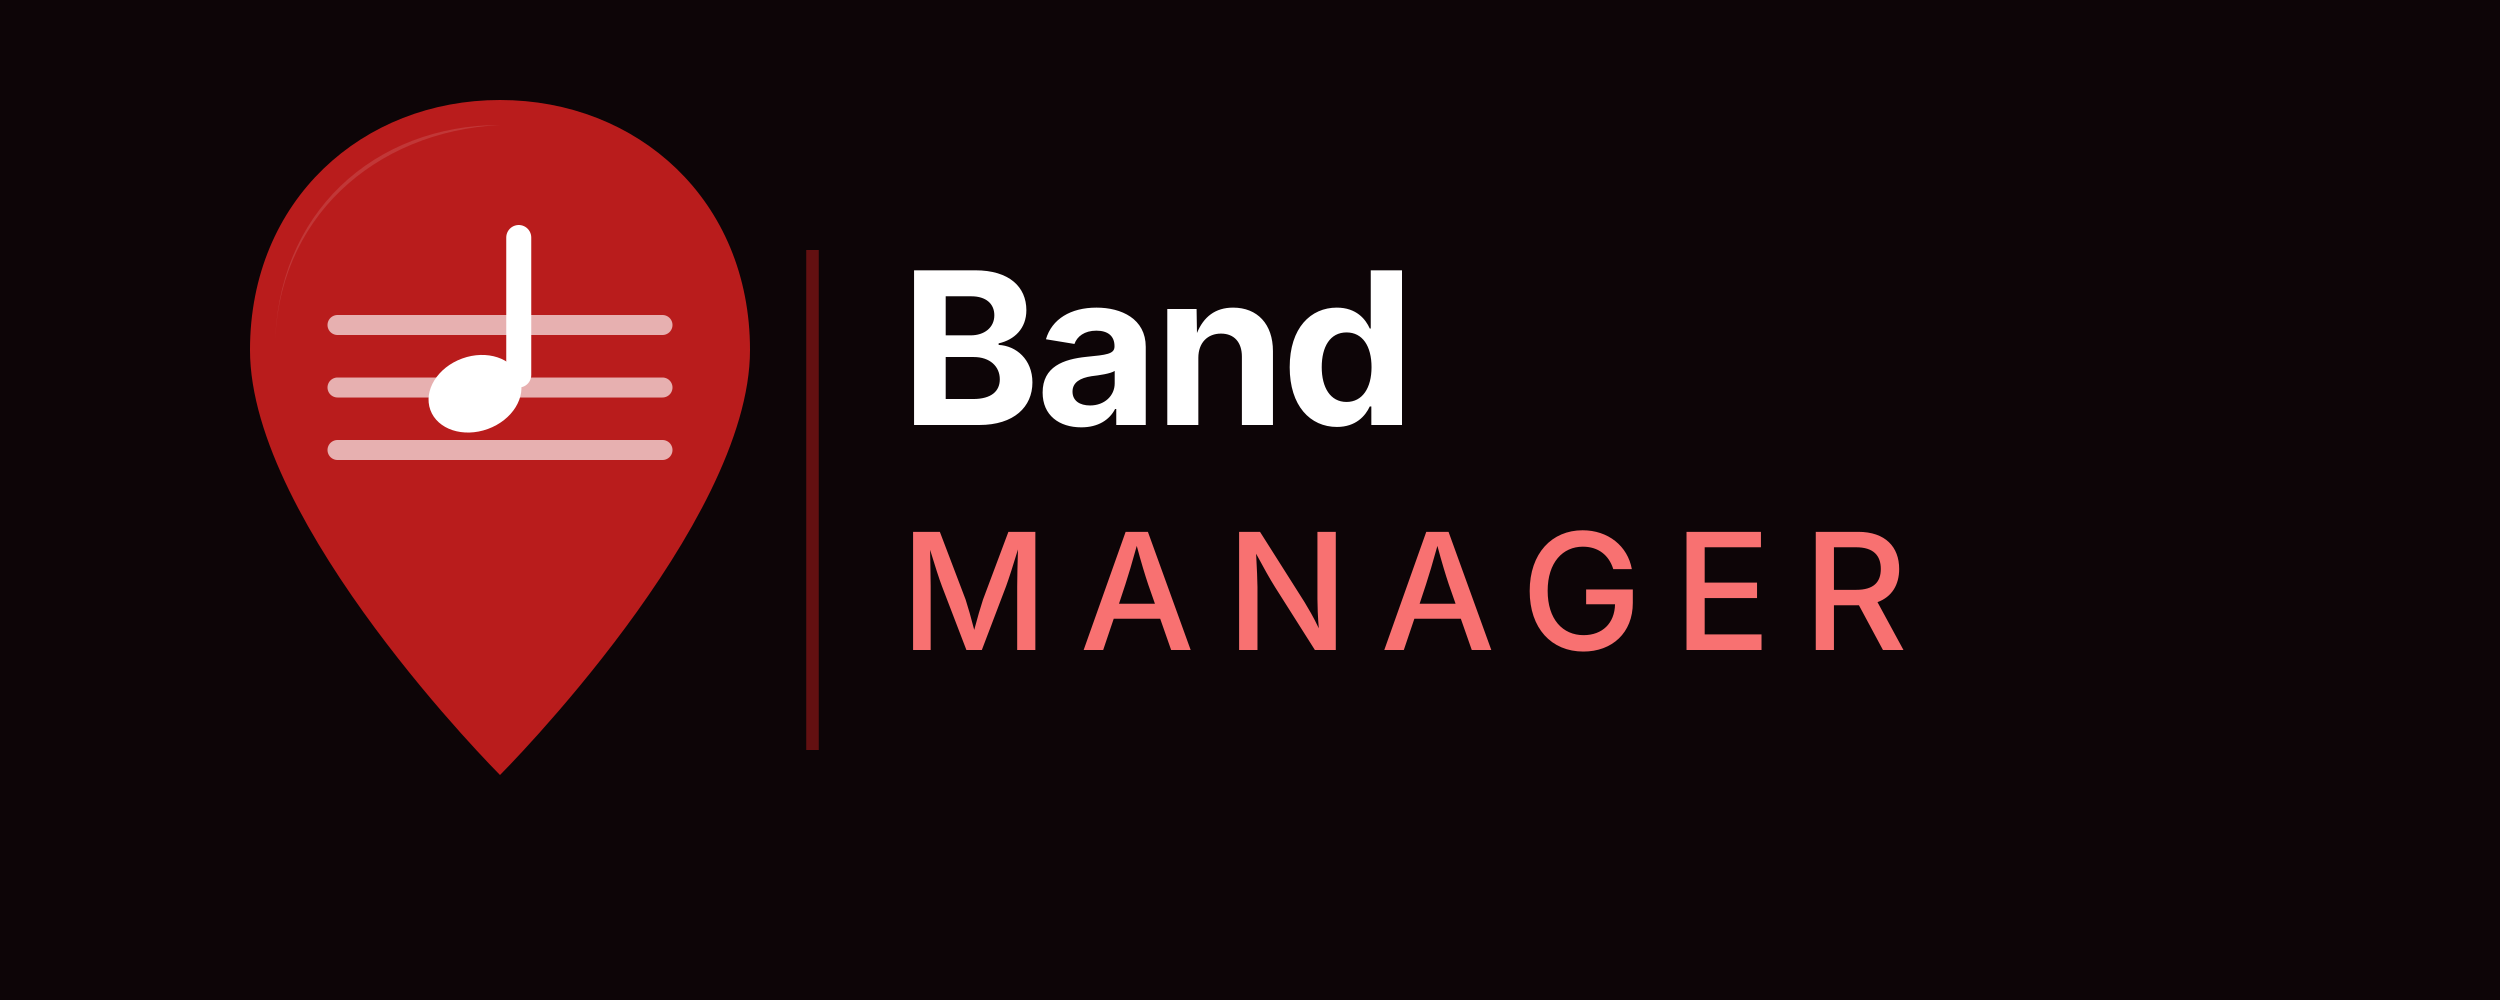
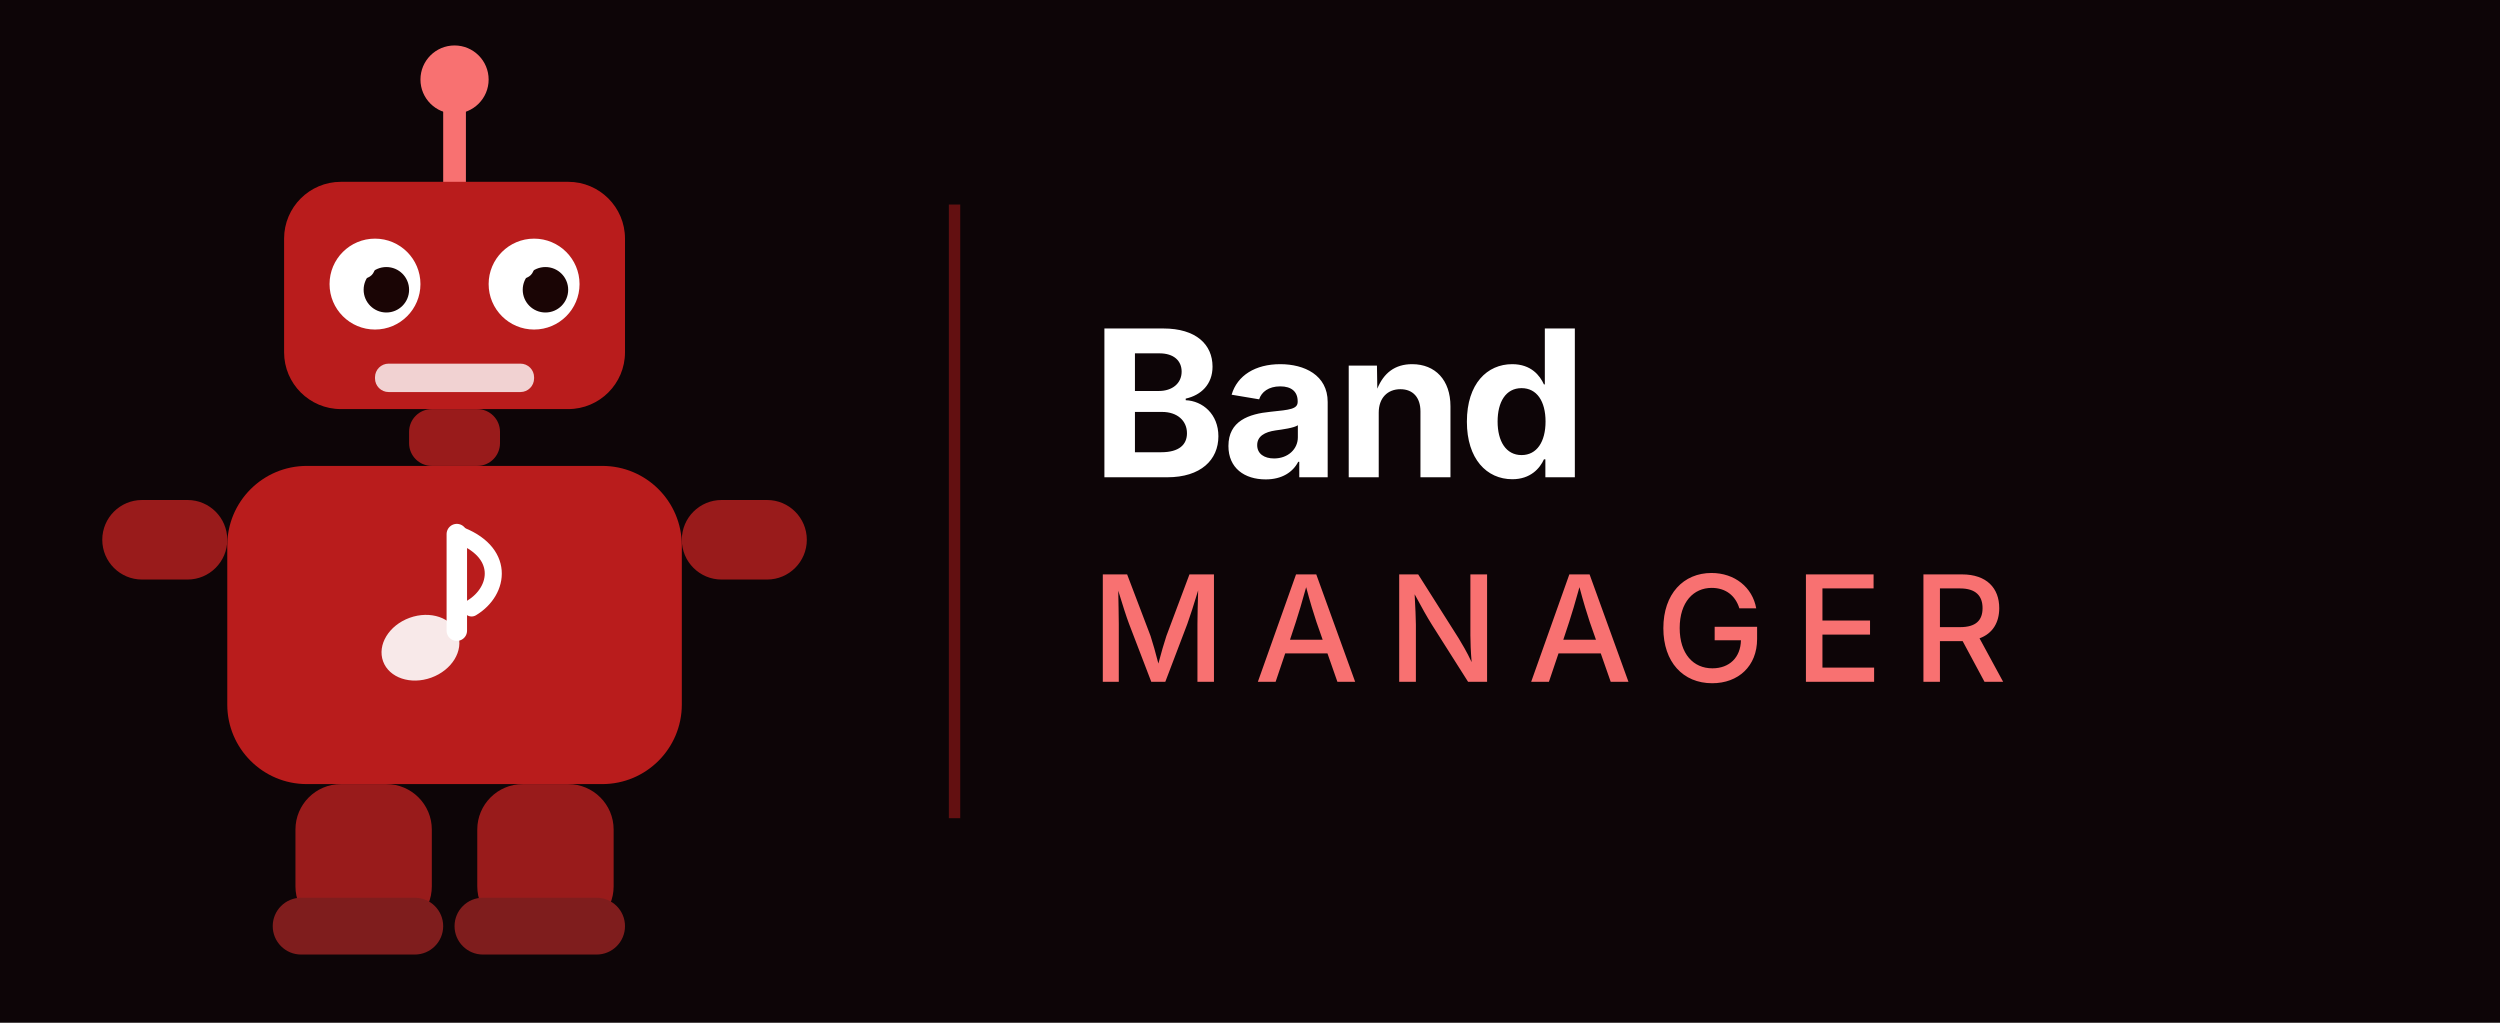
- <svg xmlns="http://www.w3.org/2000/svg" width="200" height="80" viewBox="0 0 200 80">
-   <rect width="200" height="80" fill="#0d0507" />
-   <path d="M40 8 C29 8 20 16 20 28 C20 42 40 62 40 62 C40 62 60 42 60 28 C60 16 51 8 40 8 Z" fill="#b91c1c" />
-   <path d="M40 10 C30 10 22 17 22 28 C22 17.5 30 10.5 40 10 Z" fill="white" opacity="0.12" />
-   <line x1="27" y1="26" x2="53" y2="26" stroke="white" stroke-width="1.6" stroke-linecap="round" opacity="0.65" />
-   <line x1="27" y1="31" x2="53" y2="31" stroke="white" stroke-width="1.6" stroke-linecap="round" opacity="0.65" />
-   <line x1="27" y1="36" x2="53" y2="36" stroke="white" stroke-width="1.6" stroke-linecap="round" opacity="0.65" />
-   <ellipse cx="38" cy="31.5" rx="3.8" ry="3" transform="rotate(-20 38 31.5)" fill="white" />
-   <line x1="41.5" y1="30" x2="41.5" y2="19" stroke="white" stroke-width="2" stroke-linecap="round" />
-   <text x="72" y="34" font-family="'Geist Sans', 'Inter', system-ui, sans-serif" font-size="17" font-weight="700" letter-spacing="-0.4" fill="white">Band</text>
-   <text x="72" y="52" font-family="'Geist Sans', 'Inter', system-ui, sans-serif" font-size="13" font-weight="500" letter-spacing="2.5" fill="#f87171" text-anchor="start">MANAGER</text>
-   <line x1="65" y1="20" x2="65" y2="60" stroke="#b91c1c" stroke-width="1" opacity="0.5" />
+ <svg xmlns="http://www.w3.org/2000/svg" width="220" height="90" viewBox="0 0 220 90">
+   <rect width="220" height="90" fill="#0d0507" />
+   <line x1="40" y1="9" x2="40" y2="16" stroke="#f87171" stroke-width="2" stroke-linecap="round" />
+   <circle cx="40" cy="7" r="3" fill="#f87171" />
+   <rect x="25" y="16" width="30" height="20" rx="5" fill="#b91c1c" />
+   <circle cx="33" cy="25" r="4" fill="white" />
+   <circle cx="34" cy="25.5" r="2" fill="#1a0505" />
+   <circle cx="32" cy="23.5" r="1" fill="white" />
+   <circle cx="47" cy="25" r="4" fill="white" />
+   <circle cx="48" cy="25.5" r="2" fill="#1a0505" />
+   <circle cx="46" cy="23.5" r="1" fill="white" />
+   <rect x="33" y="32" width="14" height="2.5" rx="1.2" fill="white" opacity="0.8" />
+   <rect x="36" y="36" width="8" height="5" rx="2" fill="#991b1b" />
+   <rect x="20" y="41" width="40" height="28" rx="7" fill="#b91c1c" />
+   <ellipse cx="37" cy="57" rx="3.5" ry="2.8" transform="rotate(-20 37 57)" fill="white" opacity="0.9" />
+   <line x1="40.2" y1="55.5" x2="40.2" y2="47" stroke="white" stroke-width="1.8" stroke-linecap="round" />
+   <path d="M40.2 47 C44.5 48.5 44 52 41.5 53.5" stroke="white" stroke-width="1.5" fill="none" stroke-linecap="round" />
+   <rect x="9" y="44" width="11" height="7" rx="3.5" fill="#991b1b" />
+   <rect x="60" y="44" width="11" height="7" rx="3.5" fill="#991b1b" />
+   <rect x="26" y="69" width="12" height="13" rx="4" fill="#991b1b" />
+   <rect x="24" y="79" width="15" height="5" rx="2.5" fill="#7f1d1d" />
+   <rect x="42" y="69" width="12" height="13" rx="4" fill="#991b1b" />
+   <rect x="40" y="79" width="15" height="5" rx="2.5" fill="#7f1d1d" />
+   <line x1="84" y1="18" x2="84" y2="72" stroke="#b91c1c" stroke-width="1" opacity="0.5" />
+   <text x="96" y="42" font-family="'Geist Sans', 'Inter', system-ui, sans-serif" font-size="18" font-weight="700" letter-spacing="-0.4" fill="white">Band</text>
+   <text x="96" y="60" font-family="'Geist Sans', 'Inter', system-ui, sans-serif" font-size="13" font-weight="500" letter-spacing="2.5" fill="#f87171">MANAGER</text>
</svg>
